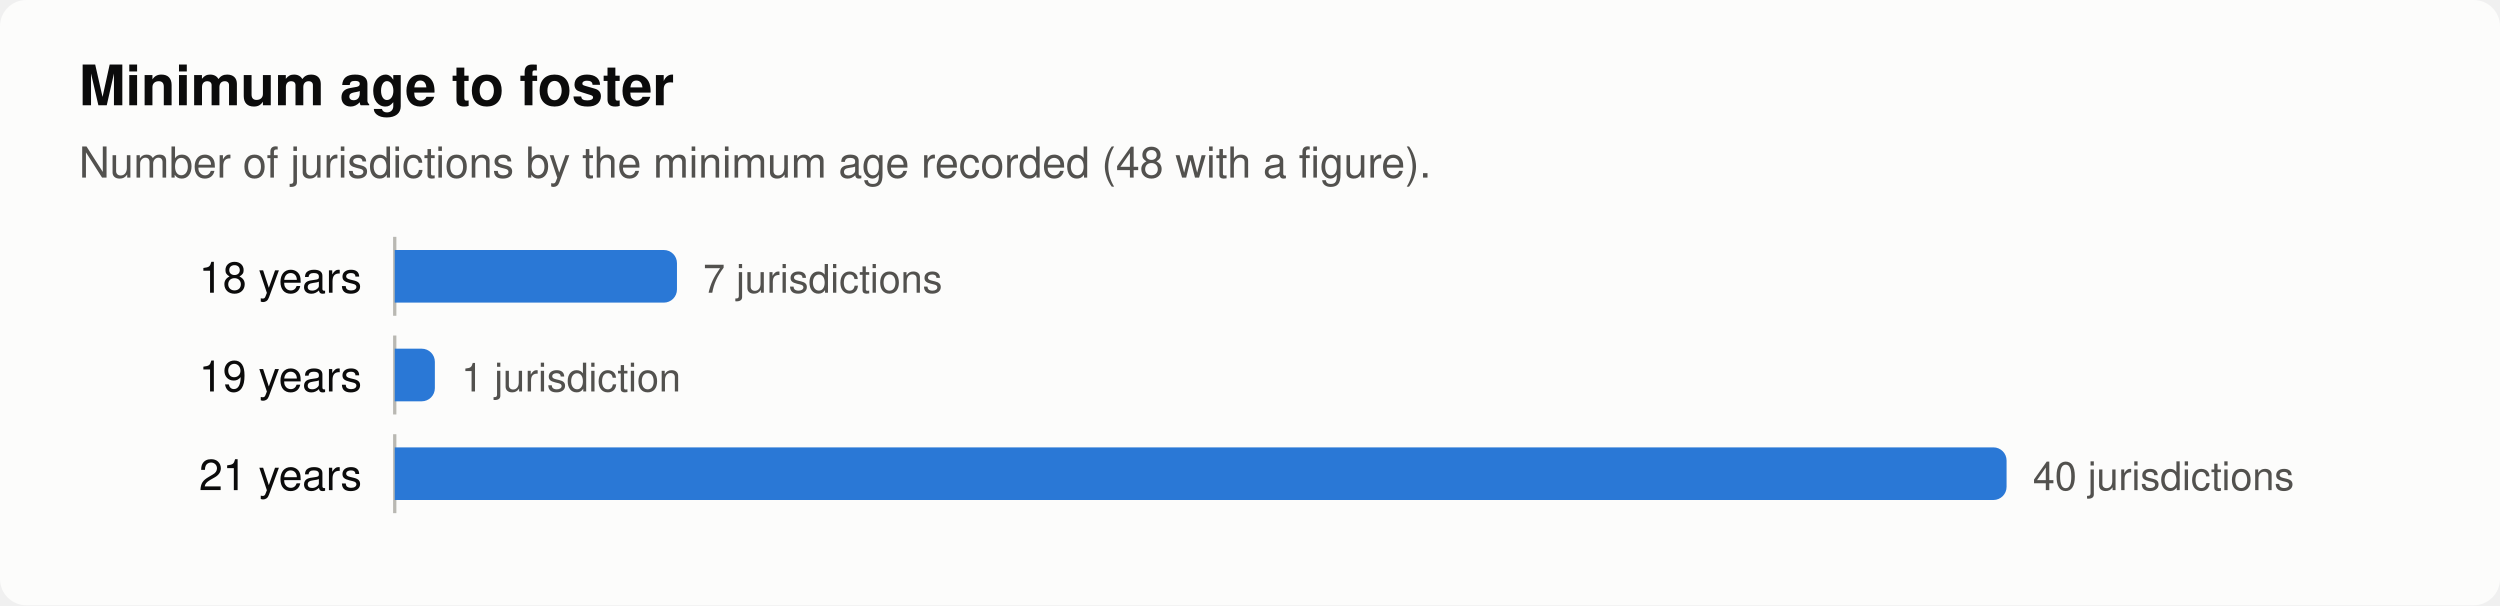
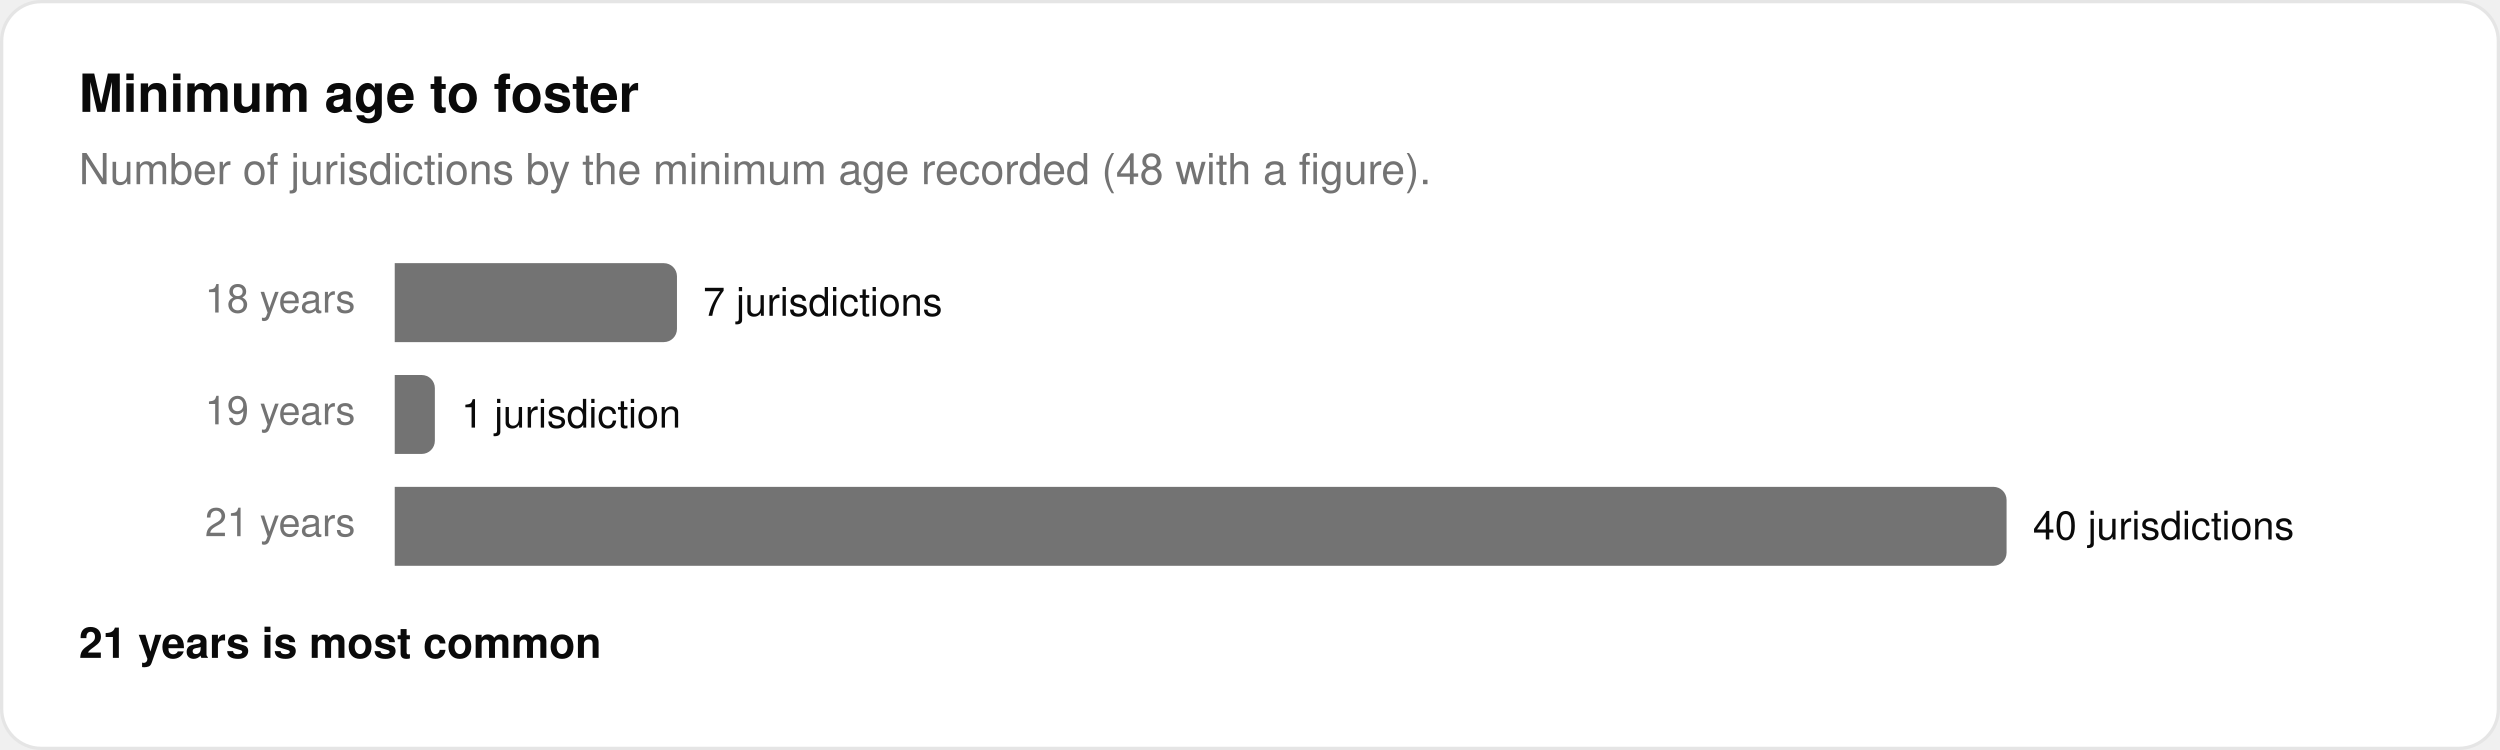
- <svg xmlns="http://www.w3.org/2000/svg" viewBox="0 0 760 184" width="760" height="184" role="img" aria-label="Minimum age to foster">
+ <svg xmlns="http://www.w3.org/2000/svg" viewBox="0 0 760 228" width="760" height="228" role="img" aria-label="Minimum age to foster">
  <style>
- .bg{fill:#fcfcfb}.t1{fill:#0b0b0b}.t2{fill:#52514e}.grid{stroke:#e2e1dc}.base{stroke:#b9b8b2}
- .s1{fill:#2a78d6}.s2{fill:#eb6834}.s3{fill:#1baf7a}.ink{fill:#0b0b0b}
- .o1{fill:#cde2fb}.o2{fill:#86b6ef}.o3{fill:#2a78d6}.o4{fill:#104281}
- text{font-family:-apple-system,BlinkMacSystemFont,"Segoe UI",Helvetica,Arial,sans-serif}
+ .card{fill:#ffffff;stroke:#e5e5e5}.t1{fill:#0a0a0a}.t2{fill:#737373}.grid{stroke:#e5e5e5}.base{stroke:#e5e5e5}
+ .s1{fill:#737373}.st{fill:#171717}.stx{fill:#fafafa}.co{fill:#737373}.cox{fill:#ffffff}
+ .hy{fill:#f5f5f5;stroke:#737373}.hyx{fill:#0a0a0a}
+ .o1{fill:#d4d4d4}.o2{fill:#737373}.o4{fill:#171717}.ox{fill:#fafafa}
+ text{font-family:"Geist","Geist Variable",-apple-system,BlinkMacSystemFont,"Segoe UI",Helvetica,Arial,sans-serif}
@media (prefers-color-scheme:dark){
- .bg{fill:#1a1a19}.t1{fill:#f0efec}.t2{fill:#c3c2b7}.grid{stroke:#34332f}.base{stroke:#5b5a55}
- .s1{fill:#3987e5}.s2{fill:#d95926}.s3{fill:#199e70}
- .o1{fill:#2b3a4f}.o2{fill:#256abf}.o3{fill:#5598e7}.o4{fill:#b7d3f6}}
+ .card{fill:#171717;stroke:#2e2e2e}.t1{fill:#fafafa}.t2{fill:#a1a1a1}.grid{stroke:#2e2e2e}.base{stroke:#2e2e2e}
+ .st{fill:#e5e5e5}.stx{fill:#171717}.hy{fill:#262626;stroke:#a1a1a1}.hyx{fill:#fafafa}
+ .o1{fill:#404040}.o4{fill:#e5e5e5}.ox{fill:#171717}}
</style>
-   <rect class="bg" width="760" height="184" rx="8" />
-   <text x="24" y="32" class="t1" font-size="17" text-anchor="start" font-weight="600">Minimum age to foster</text>
-   <text x="24" y="54" class="t2" font-size="13" text-anchor="start" font-weight="400">Number of jurisdictions by the minimum age recorded (48 with a figure).</text>
-   <text x="110" y="89" class="t1" font-size="13" text-anchor="end" font-weight="400">18 years</text>
-   <line class="base" x1="120" x2="120" y1="72" y2="96" stroke-width="1" />
-   <path class="s1" d="M120,76 h81.8 a4,4 0 0 1 4,4 v8.0 a4,4 0 0 1 -4,4 h-81.8 z" />
-   <text x="213.75" y="89" class="t2" font-size="12" text-anchor="start" font-weight="400">7 jurisdictions</text>
-   <text x="110" y="119" class="t1" font-size="13" text-anchor="end" font-weight="400">19 years</text>
-   <line class="base" x1="120" x2="120" y1="102" y2="126" stroke-width="1" />
-   <path class="s1" d="M120,106 h8.2 a4,4 0 0 1 4,4 v8.0 a4,4 0 0 1 -4,4 h-8.2 z" />
-   <text x="140.25" y="119" class="t2" font-size="12" text-anchor="start" font-weight="400">1 jurisdiction</text>
-   <text x="110" y="149" class="t1" font-size="13" text-anchor="end" font-weight="400">21 years</text>
-   <line class="base" x1="120" x2="120" y1="132" y2="156" stroke-width="1" />
-   <path class="s1" d="M120,136 h486.0 a4,4 0 0 1 4,4 v8.0 a4,4 0 0 1 -4,4 h-486.0 z" />
-   <text x="618.0" y="149" class="t2" font-size="12" text-anchor="start" font-weight="400">40 jurisdictions</text>
+   <rect class="card" x="0.5" y="0.5" width="759" height="227" rx="12" stroke-width="1" />
+   <text x="24" y="34" class="t1" font-size="16" text-anchor="start" font-weight="600">Minimum age to foster</text>
+   <text x="24" y="56" class="t2" font-size="13" text-anchor="start" font-weight="400">Number of jurisdictions by the minimum age recorded (48 with a figure).</text>
+   <text x="108" y="95" class="t2" font-size="12" text-anchor="end" font-weight="400">18 years</text>
+   <path class="s1" d="M120,80 h81.8 a4,4 0 0 1 4,4 v16.0 a4,4 0 0 1 -4,4 h-81.8 z" />
+   <text x="213.75" y="96" class="t1" font-size="12" text-anchor="start" font-weight="500">7 jurisdictions</text>
+   <text x="108" y="129" class="t2" font-size="12" text-anchor="end" font-weight="400">19 years</text>
+   <path class="s1" d="M120,114 h8.2 a4,4 0 0 1 4,4 v16.0 a4,4 0 0 1 -4,4 h-8.2 z" />
+   <text x="140.25" y="130" class="t1" font-size="12" text-anchor="start" font-weight="500">1 jurisdiction</text>
+   <text x="108" y="163" class="t2" font-size="12" text-anchor="end" font-weight="400">21 years</text>
+   <path class="s1" d="M120,148 h486.0 a4,4 0 0 1 4,4 v16.0 a4,4 0 0 1 -4,4 h-486.0 z" />
+   <text x="618.0" y="164" class="t1" font-size="12" text-anchor="start" font-weight="500">40 jurisdictions</text>
+   <text x="24" y="200" class="t1" font-size="13" text-anchor="start" font-weight="600">21 years is most common</text>
</svg>
